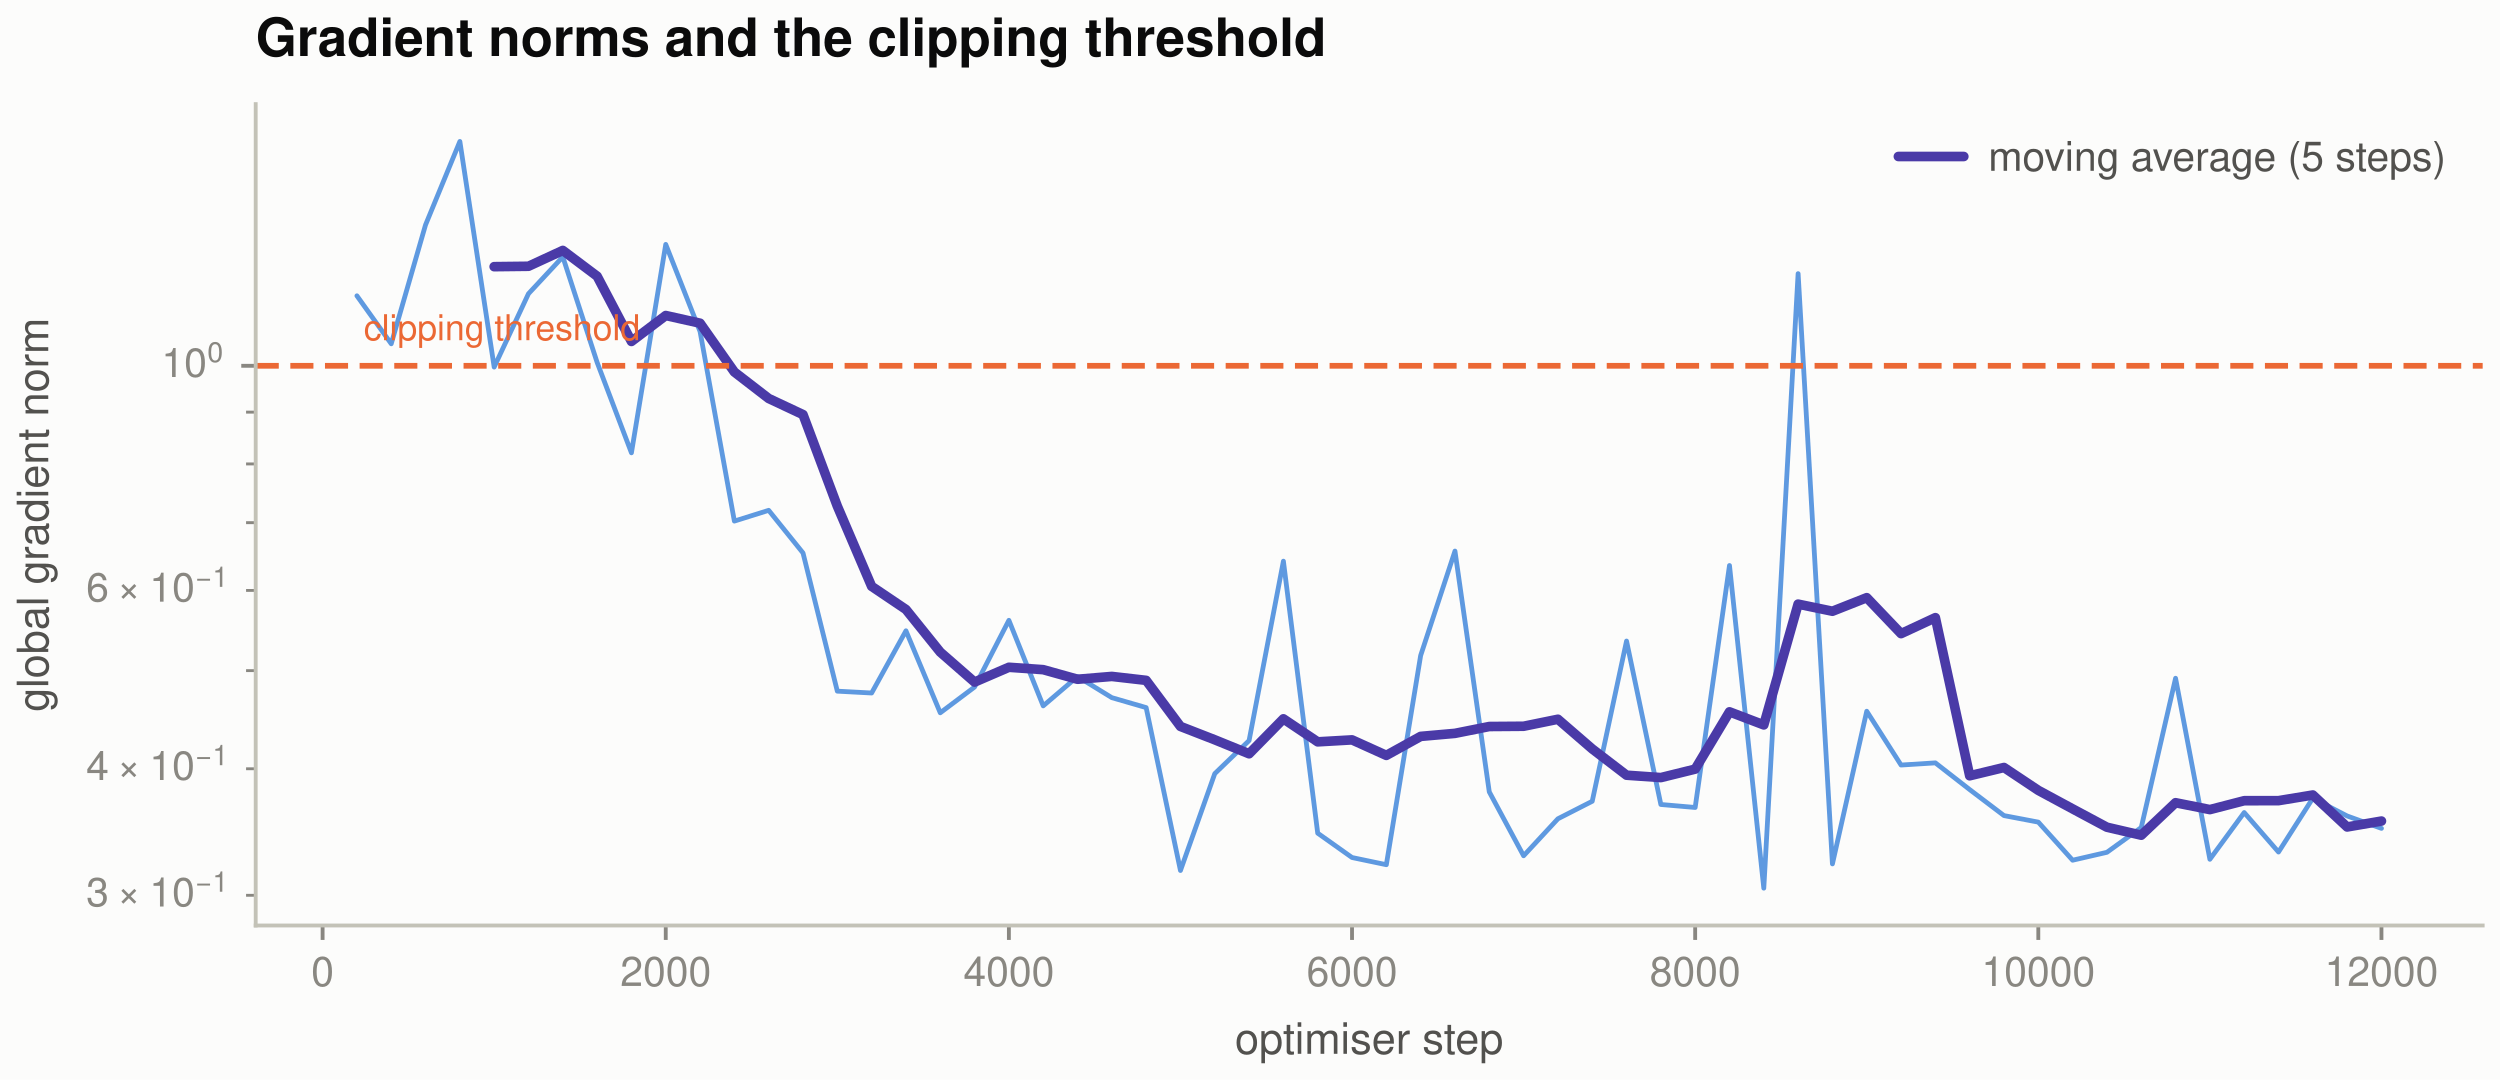
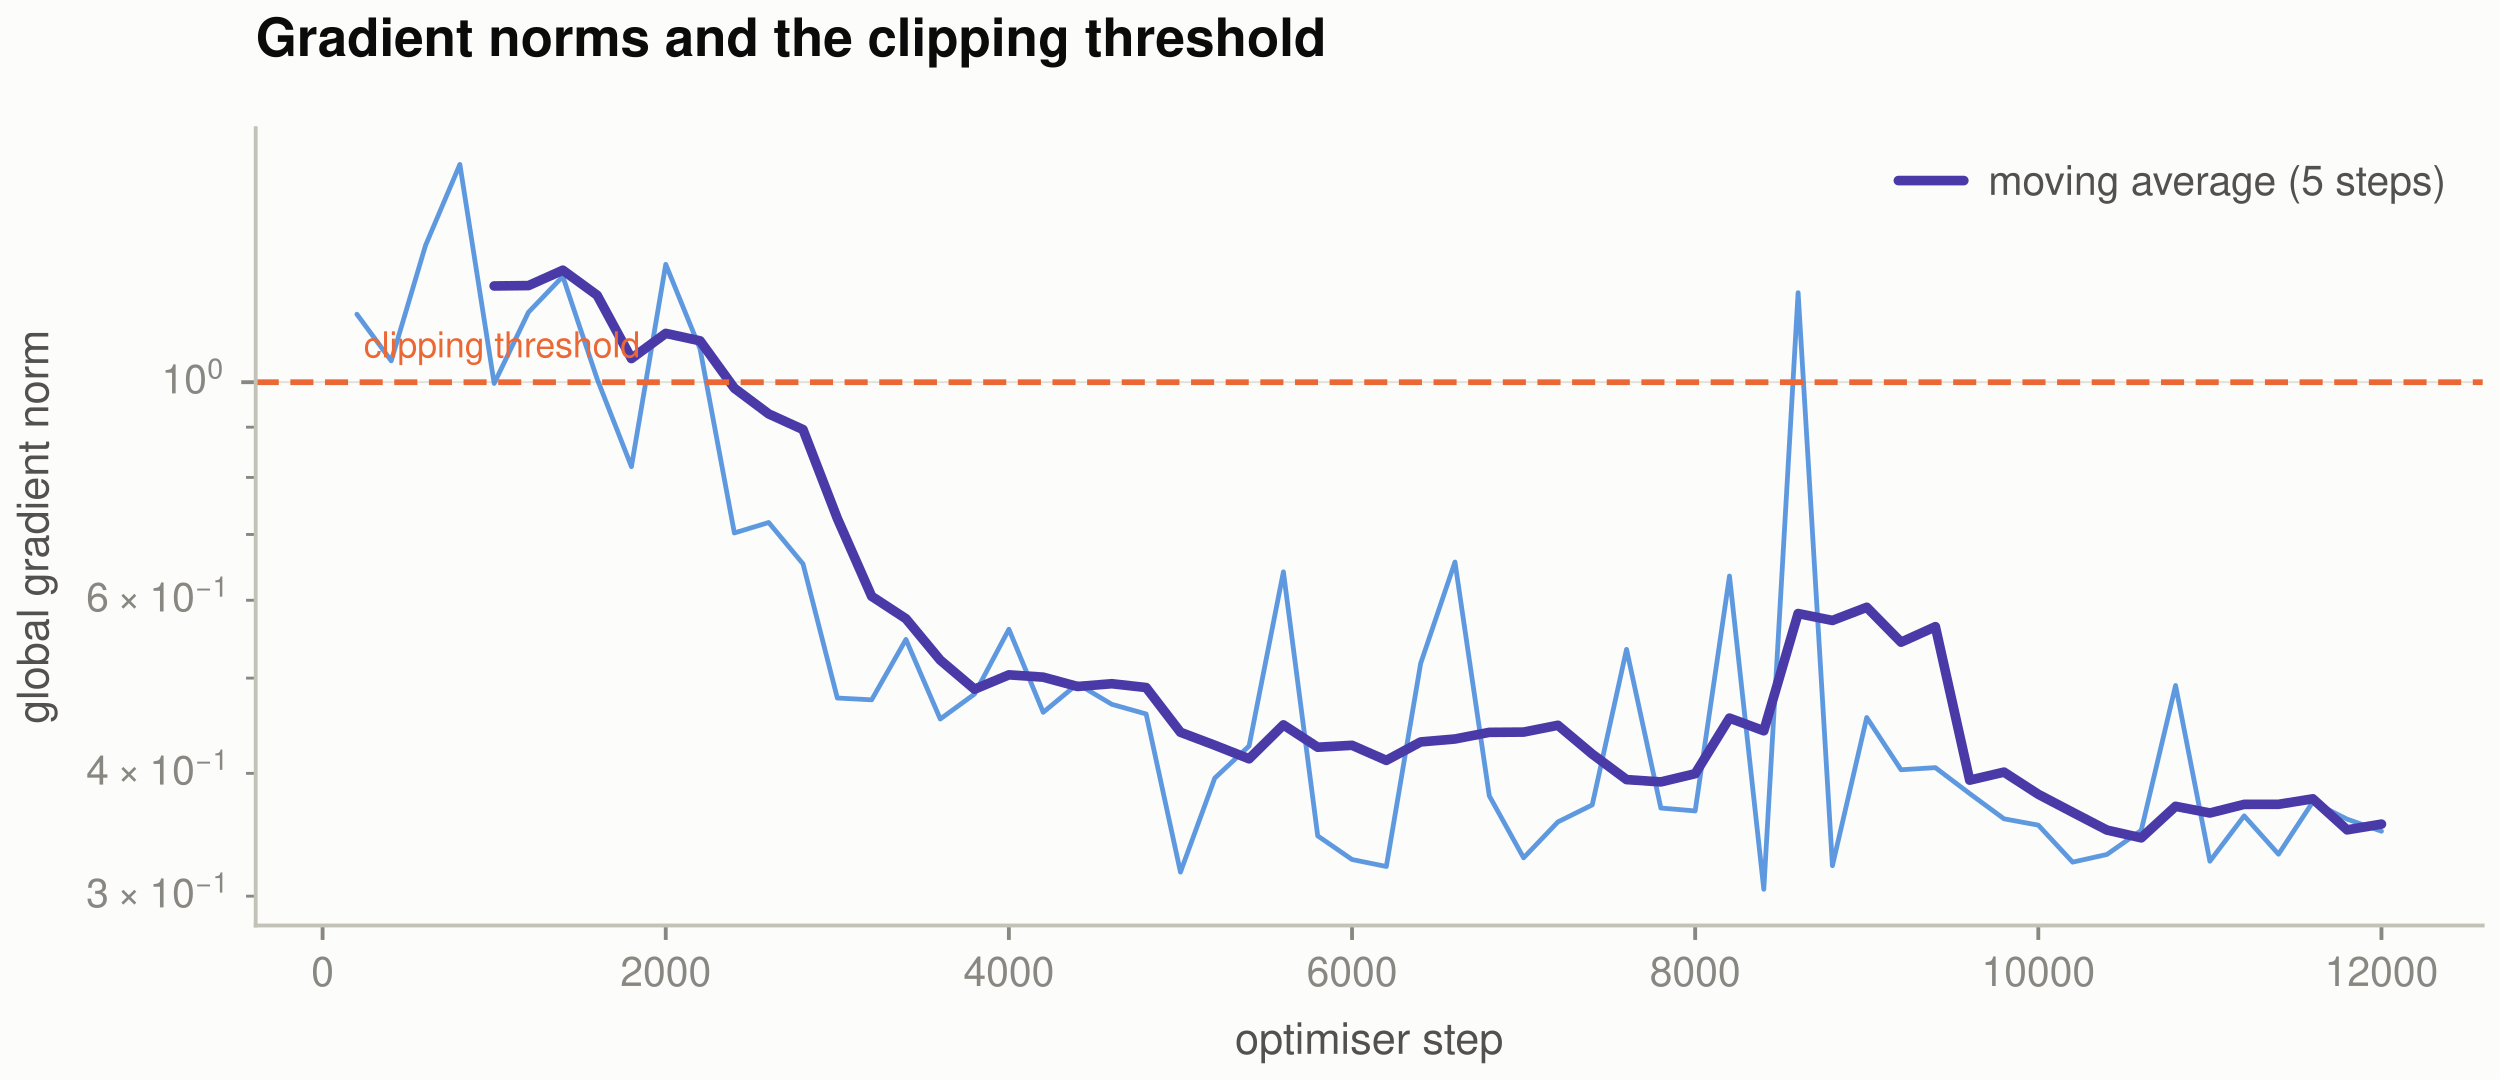
<svg xmlns="http://www.w3.org/2000/svg" xmlns:xlink="http://www.w3.org/1999/xlink" width="519.6pt" height="224.4pt" viewBox="0 0 519.6 224.4" version="1.1">
  <defs>
    <style type="text/css">*{stroke-linejoin: round; stroke-linecap: butt}</style>
  </defs>
  <g id="figure_1">
    <g id="patch_1">
      <path d="M 0 224.4  L 519.6 224.4  L 519.6 0  L 0 0  z " style="fill: #fcfcfb" />
    </g>
    <g id="axes_1">
      <g id="patch_2">
-         <path d="M 53.143 192.355  L 516 192.355  L 516 21.64  L 53.143 21.64  z " style="fill: #fcfcfb" />
+         <path d="M 53.143 192.355  L 516 192.355  L 516 26.64  L 53.143 26.64  z " style="fill: #fcfcfb" />
      </g>
      <g id="matplotlib.axis_1">
        <g id="xtick_1">
          <g id="line2d_1">
            <defs>
-               <path id="mffbc0ca80c" d="M 0 0  L 0 3  " style="stroke: #898781; stroke-width: 0.8" />
+               <path id="m7d063a3aad" d="M 0 0  L 0 3  " style="stroke: #898781; stroke-width: 0.8" />
            </defs>
            <g>
-               <use xlink:href="#mffbc0ca80c" x="67.05" y="192.355" style="fill: #898781; stroke: #898781; stroke-width: 0.8" />
+               <use xlink:href="#m7d063a3aad" x="67.05" y="192.355" style="fill: #898781; stroke: #898781; stroke-width: 0.8" />
            </g>
          </g>
          <g id="text_1">
            <text style="font-size: 8.5px; font-family: 'Helvetica Neue', 'Helvetica', 'Arial', 'DejaVu Sans', sans-serif; text-anchor: middle; fill: #898781" x="67.05" y="204.925" transform="rotate(-0 67.05021 204.9249)">0</text>
          </g>
        </g>
        <g id="xtick_2">
          <g id="line2d_2">
            <g>
-               <use xlink:href="#mffbc0ca80c" x="138.369" y="192.355" style="fill: #898781; stroke: #898781; stroke-width: 0.8" />
+               <use xlink:href="#m7d063a3aad" x="138.369" y="192.355" style="fill: #898781; stroke: #898781; stroke-width: 0.8" />
            </g>
          </g>
          <g id="text_2">
            <text style="font-size: 8.5px; font-family: 'Helvetica Neue', 'Helvetica', 'Arial', 'DejaVu Sans', sans-serif; text-anchor: middle; fill: #898781" x="138.369" y="204.925" transform="rotate(-0 138.3686 204.9249)">2000</text>
          </g>
        </g>
        <g id="xtick_3">
          <g id="line2d_3">
            <g>
-               <use xlink:href="#mffbc0ca80c" x="209.687" y="192.355" style="fill: #898781; stroke: #898781; stroke-width: 0.8" />
+               <use xlink:href="#m7d063a3aad" x="209.687" y="192.355" style="fill: #898781; stroke: #898781; stroke-width: 0.8" />
            </g>
          </g>
          <g id="text_3">
            <text style="font-size: 8.5px; font-family: 'Helvetica Neue', 'Helvetica', 'Arial', 'DejaVu Sans', sans-serif; text-anchor: middle; fill: #898781" x="209.687" y="204.925" transform="rotate(-0 209.687 204.9249)">4000</text>
          </g>
        </g>
        <g id="xtick_4">
          <g id="line2d_4">
            <g>
-               <use xlink:href="#mffbc0ca80c" x="281.005" y="192.355" style="fill: #898781; stroke: #898781; stroke-width: 0.8" />
+               <use xlink:href="#m7d063a3aad" x="281.005" y="192.355" style="fill: #898781; stroke: #898781; stroke-width: 0.8" />
            </g>
          </g>
          <g id="text_4">
            <text style="font-size: 8.5px; font-family: 'Helvetica Neue', 'Helvetica', 'Arial', 'DejaVu Sans', sans-serif; text-anchor: middle; fill: #898781" x="281.005" y="204.925" transform="rotate(-0 281.0054 204.9249)">6000</text>
          </g>
        </g>
        <g id="xtick_5">
          <g id="line2d_5">
            <g>
-               <use xlink:href="#mffbc0ca80c" x="352.324" y="192.355" style="fill: #898781; stroke: #898781; stroke-width: 0.8" />
+               <use xlink:href="#m7d063a3aad" x="352.324" y="192.355" style="fill: #898781; stroke: #898781; stroke-width: 0.8" />
            </g>
          </g>
          <g id="text_5">
            <text style="font-size: 8.5px; font-family: 'Helvetica Neue', 'Helvetica', 'Arial', 'DejaVu Sans', sans-serif; text-anchor: middle; fill: #898781" x="352.324" y="204.925" transform="rotate(-0 352.3238 204.9249)">8000</text>
          </g>
        </g>
        <g id="xtick_6">
          <g id="line2d_6">
            <g>
-               <use xlink:href="#mffbc0ca80c" x="423.642" y="192.355" style="fill: #898781; stroke: #898781; stroke-width: 0.8" />
+               <use xlink:href="#m7d063a3aad" x="423.642" y="192.355" style="fill: #898781; stroke: #898781; stroke-width: 0.8" />
            </g>
          </g>
          <g id="text_6">
            <text style="font-size: 8.5px; font-family: 'Helvetica Neue', 'Helvetica', 'Arial', 'DejaVu Sans', sans-serif; text-anchor: middle; fill: #898781" x="423.642" y="204.925" transform="rotate(-0 423.6422 204.9249)">10000</text>
          </g>
        </g>
        <g id="xtick_7">
          <g id="line2d_7">
            <g>
-               <use xlink:href="#mffbc0ca80c" x="494.961" y="192.355" style="fill: #898781; stroke: #898781; stroke-width: 0.8" />
+               <use xlink:href="#m7d063a3aad" x="494.961" y="192.355" style="fill: #898781; stroke: #898781; stroke-width: 0.8" />
            </g>
          </g>
          <g id="text_7">
            <text style="font-size: 8.5px; font-family: 'Helvetica Neue', 'Helvetica', 'Arial', 'DejaVu Sans', sans-serif; text-anchor: middle; fill: #898781" x="494.961" y="204.925" transform="rotate(-0 494.9606 204.9249)">12000</text>
          </g>
        </g>
        <g id="text_8">
          <text style="font-size: 9px; font-family: 'Helvetica Neue', 'Helvetica', 'Arial', 'DejaVu Sans', sans-serif; text-anchor: middle; fill: #52514e" x="284.571" y="219.026" transform="rotate(-0 284.5713 219.0262)">optimiser step</text>
        </g>
      </g>
      <g id="matplotlib.axis_2">
        <g id="ytick_1">
          <g id="line2d_8">
+             <path d="M 53.143 79.435  L 516 79.435  " clip-path="url(#p67ab377e4a)" style="fill: none; stroke: #e1e0d9; stroke-width: 0.4; stroke-linecap: round" />
+           </g>
+           <g id="line2d_9">
            <defs>
-               <path id="m0d7e955f74" d="M 0 0  L -3 0  " style="stroke: #898781; stroke-width: 0.8" />
+               <path id="m24c098e5dd" d="M 0 0  L -3 0  " style="stroke: #898781; stroke-width: 0.8" />
            </defs>
            <g>
-               <use xlink:href="#m0d7e955f74" x="53.143" y="76.028" style="fill: #898781; stroke: #898781; stroke-width: 0.8" />
+               <use xlink:href="#m24c098e5dd" x="53.143" y="79.435" style="fill: #898781; stroke: #898781; stroke-width: 0.8" />
            </g>
          </g>
          <g id="text_9">
-             <g style="fill: #898781" transform="translate(33.55313 79.06264)">
+             <g style="fill: #898781" transform="translate(33.55313 82.46971)">
              <text>
                <tspan x="0" y="-0.705" style="font-size: 8.5px; font-family: 'Helvetica Neue'; fill: #898781">1</tspan>
                <tspan x="4.726" y="-0.705" style="font-size: 8.5px; font-family: 'Helvetica Neue'; fill: #898781">0</tspan>
                <tspan x="9.529" y="-3.778" style="font-size: 5.95px; font-family: 'Helvetica Neue'; fill: #898781">0</tspan>
              </text>
            </g>
          </g>
        </g>
        <g id="ytick_2">
-           <g id="line2d_9">
+           <g id="line2d_10">
            <defs>
-               <path id="m52fc6d5a71" d="M 0 0  L -2 0  " style="stroke: #898781; stroke-width: 0.6" />
+               <path id="mffaa9b6fc7" d="M 0 0  L -2 0  " style="stroke: #898781; stroke-width: 0.6" />
            </defs>
            <g>
-               <use xlink:href="#m52fc6d5a71" x="53.143" y="186.076" style="fill: #898781; stroke: #898781; stroke-width: 0.6" />
+               <use xlink:href="#mffaa9b6fc7" x="53.143" y="186.26" style="fill: #898781; stroke: #898781; stroke-width: 0.6" />
            </g>
          </g>
          <g id="text_10">
-             <g style="fill: #898781" transform="translate(17.90812 189.1112)">
+             <g style="fill: #898781" transform="translate(17.90812 189.2951)">
              <text>
                <tspan x="0" y="-0.705" style="font-size: 8.5px; font-family: 'Helvetica Neue'; fill: #898781">3</tspan>
                <tspan x="6.382" y="-0.705" style="font-size: 8.5px; font-family: 'Helvetica Neue'; fill: #898781">×</tspan>
                <tspan x="13.138" y="-0.705" style="font-size: 8.5px; font-family: 'Helvetica Neue'; fill: #898781">1</tspan>
                <tspan x="17.864" y="-0.705" style="font-size: 8.5px; font-family: 'Helvetica Neue'; fill: #898781">0</tspan>
                <tspan x="22.667" y="-3.778" style="font-size: 5.95px; font-family: 'Helvetica Neue'; fill: #898781">−</tspan>
                <tspan x="26.237" y="-3.778" style="font-size: 5.95px; font-family: 'Helvetica Neue'; fill: #898781">1</tspan>
              </text>
            </g>
          </g>
        </g>
        <g id="ytick_3">
-           <g id="line2d_10">
-             <g>
-               <use xlink:href="#m52fc6d5a71" x="53.143" y="159.781" style="fill: #898781; stroke: #898781; stroke-width: 0.6" />
+           <g id="line2d_11">
+             <g>
+               <use xlink:href="#mffaa9b6fc7" x="53.143" y="160.735" style="fill: #898781; stroke: #898781; stroke-width: 0.6" />
            </g>
          </g>
          <g id="text_11">
-             <g style="fill: #898781" transform="translate(17.90812 162.8158)">
+             <g style="fill: #898781" transform="translate(17.90812 163.7699)">
              <text>
                <tspan x="0" y="-0.705" style="font-size: 8.5px; font-family: 'Helvetica Neue'; fill: #898781">4</tspan>
                <tspan x="6.382" y="-0.705" style="font-size: 8.5px; font-family: 'Helvetica Neue'; fill: #898781">×</tspan>
                <tspan x="13.138" y="-0.705" style="font-size: 8.5px; font-family: 'Helvetica Neue'; fill: #898781">1</tspan>
                <tspan x="17.864" y="-0.705" style="font-size: 8.5px; font-family: 'Helvetica Neue'; fill: #898781">0</tspan>
                <tspan x="22.667" y="-3.778" style="font-size: 5.95px; font-family: 'Helvetica Neue'; fill: #898781">−</tspan>
                <tspan x="26.237" y="-3.778" style="font-size: 5.95px; font-family: 'Helvetica Neue'; fill: #898781">1</tspan>
              </text>
            </g>
          </g>
        </g>
        <g id="ytick_4">
-           <g id="line2d_11">
-             <g>
-               <use xlink:href="#m52fc6d5a71" x="53.143" y="139.385" style="fill: #898781; stroke: #898781; stroke-width: 0.6" />
+           <g id="line2d_12">
+             <g>
+               <use xlink:href="#mffaa9b6fc7" x="53.143" y="140.936" style="fill: #898781; stroke: #898781; stroke-width: 0.6" />
            </g>
          </g>
        </g>
        <g id="ytick_5">
-           <g id="line2d_12">
-             <g>
-               <use xlink:href="#m52fc6d5a71" x="53.143" y="122.72" style="fill: #898781; stroke: #898781; stroke-width: 0.6" />
+           <g id="line2d_13">
+             <g>
+               <use xlink:href="#mffaa9b6fc7" x="53.143" y="124.759" style="fill: #898781; stroke: #898781; stroke-width: 0.6" />
            </g>
          </g>
          <g id="text_12">
-             <g style="fill: #898781" transform="translate(17.90812 125.7544)">
+             <g style="fill: #898781" transform="translate(17.90812 127.794)">
              <text>
                <tspan x="0" y="-0.705" style="font-size: 8.5px; font-family: 'Helvetica Neue'; fill: #898781">6</tspan>
                <tspan x="6.382" y="-0.705" style="font-size: 8.5px; font-family: 'Helvetica Neue'; fill: #898781">×</tspan>
                <tspan x="13.138" y="-0.705" style="font-size: 8.5px; font-family: 'Helvetica Neue'; fill: #898781">1</tspan>
                <tspan x="17.864" y="-0.705" style="font-size: 8.5px; font-family: 'Helvetica Neue'; fill: #898781">0</tspan>
                <tspan x="22.667" y="-3.778" style="font-size: 5.95px; font-family: 'Helvetica Neue'; fill: #898781">−</tspan>
                <tspan x="26.237" y="-3.778" style="font-size: 5.95px; font-family: 'Helvetica Neue'; fill: #898781">1</tspan>
              </text>
            </g>
          </g>
        </g>
        <g id="ytick_6">
-           <g id="line2d_13">
-             <g>
-               <use xlink:href="#m52fc6d5a71" x="53.143" y="108.63" style="fill: #898781; stroke: #898781; stroke-width: 0.6" />
+           <g id="line2d_14">
+             <g>
+               <use xlink:href="#mffaa9b6fc7" x="53.143" y="111.082" style="fill: #898781; stroke: #898781; stroke-width: 0.6" />
            </g>
          </g>
        </g>
        <g id="ytick_7">
-           <g id="line2d_14">
-             <g>
-               <use xlink:href="#m52fc6d5a71" x="53.143" y="96.424" style="fill: #898781; stroke: #898781; stroke-width: 0.6" />
+           <g id="line2d_15">
+             <g>
+               <use xlink:href="#mffaa9b6fc7" x="53.143" y="99.234" style="fill: #898781; stroke: #898781; stroke-width: 0.6" />
            </g>
          </g>
        </g>
        <g id="ytick_8">
-           <g id="line2d_15">
-             <g>
-               <use xlink:href="#m52fc6d5a71" x="53.143" y="85.658" style="fill: #898781; stroke: #898781; stroke-width: 0.6" />
+           <g id="line2d_16">
+             <g>
+               <use xlink:href="#mffaa9b6fc7" x="53.143" y="88.783" style="fill: #898781; stroke: #898781; stroke-width: 0.6" />
            </g>
          </g>
        </g>
        <g id="text_13">
-           <text style="font-size: 9px; font-family: 'Helvetica Neue', 'Helvetica', 'Arial', 'DejaVu Sans', sans-serif; text-anchor: middle; fill: #52514e" x="10.027" y="106.998" transform="rotate(-90 10.02656 106.9978)">global gradient norm</text>
-         </g>
-       </g>
-       <g id="line2d_16">
-         <path d="M 74.182 61.482  L 81.314 71.455  L 88.446 46.734  L 95.578 29.4  L 102.709 76.293  L 109.841 61.039  L 116.973 53.378  L 124.105 75.318  L 131.237 94.111  L 138.369 50.797  L 145.5 68.9  L 152.632 108.304  L 159.764 106.067  L 166.896 114.927  L 174.028 143.651  L 181.16 144.035  L 188.291 131.106  L 195.423 148.146  L 202.555 142.793  L 209.687 128.928  L 216.819 146.709  L 223.951 140.618  L 231.083 145.001  L 238.214 147.066  L 245.346 180.923  L 252.478 160.792  L 259.61 153.918  L 266.742 116.635  L 273.874 173.169  L 281.005 178.227  L 288.137 179.721  L 295.269 136.24  L 302.401 114.536  L 309.533 164.59  L 316.665 177.865  L 323.796 170.176  L 330.928 166.537  L 338.06 133.235  L 345.192 167.204  L 352.324 167.826  L 359.456 117.537  L 366.587 184.596  L 373.719 56.876  L 380.851 179.551  L 387.983 147.824  L 395.115 159.007  L 402.247 158.555  L 409.379 164.109  L 416.51 169.513  L 423.642 170.87  L 430.774 178.788  L 437.906 177.143  L 445.038 171.986  L 452.17 140.971  L 459.301 178.592  L 466.433 168.88  L 473.565 177.088  L 480.697 165.9  L 487.829 169.589  L 494.961 172.169  " clip-path="url(#p3c2a762897)" style="fill: none; stroke: #2a78d6; stroke-opacity: 0.75; stroke-linecap: round" />
+           <text style="font-size: 9px; font-family: 'Helvetica Neue', 'Helvetica', 'Arial', 'DejaVu Sans', sans-serif; text-anchor: middle; fill: #52514e" x="10.027" y="109.498" transform="rotate(-90 10.02656 109.4978)">global gradient norm</text>
+         </g>
      </g>
      <g id="line2d_17">
-         <path d="M 102.709 55.424  L 109.841 55.341  L 116.973 52.049  L 124.105 57.407  L 131.237 70.964  L 138.369 65.578  L 145.5 67.175  L 152.632 77.32  L 159.764 82.821  L 166.896 86.172  L 174.028 105.193  L 181.16 121.864  L 188.291 126.67  L 195.423 135.536  L 202.555 141.763  L 209.687 138.685  L 216.819 139.184  L 223.951 141.179  L 231.083 140.588  L 238.214 141.407  L 245.346 150.982  L 252.478 153.759  L 259.61 156.663  L 266.742 149.402  L 273.874 154.184  L 281.005 153.776  L 288.137 156.999  L 295.269 153.052  L 302.401 152.421  L 309.533 150.999  L 316.665 150.945  L 323.796 149.488  L 330.928 155.653  L 338.06 161.116  L 345.192 161.614  L 352.324 159.854  L 359.456 147.949  L 366.587 150.663  L 373.719 125.563  L 380.851 127.04  L 387.983 124.222  L 395.115 131.692  L 402.247 128.375  L 409.379 161.237  L 416.51 159.516  L 423.642 164.268  L 430.774 168.116  L 437.906 171.929  L 445.038 173.588  L 452.17 166.838  L 459.301 168.266  L 466.433 166.419  L 473.565 166.409  L 480.697 165.233  L 487.829 171.877  L 494.961 170.649  " clip-path="url(#p3c2a762897)" style="fill: none; stroke: #4a3aa7; stroke-width: 2; stroke-linecap: round" />
+         <path d="M 74.182 65.315  L 81.314 74.996  L 88.446 50.999  L 95.578 34.173  L 102.709 79.693  L 109.841 64.885  L 116.973 57.449  L 124.105 78.746  L 131.237 96.989  L 138.369 54.943  L 145.5 72.516  L 152.632 110.765  L 159.764 108.595  L 166.896 117.194  L 174.028 145.077  L 181.16 145.45  L 188.291 132.9  L 195.423 149.441  L 202.555 144.244  L 209.687 130.786  L 216.819 148.046  L 223.951 142.133  L 231.083 146.388  L 238.214 148.392  L 245.346 181.258  L 252.478 161.716  L 259.61 155.043  L 266.742 118.853  L 273.874 173.731  L 281.005 178.641  L 288.137 180.092  L 295.269 137.884  L 302.401 116.815  L 309.533 165.403  L 316.665 178.289  L 323.796 170.826  L 330.928 167.293  L 338.06 134.966  L 345.192 167.941  L 352.324 168.544  L 359.456 119.729  L 366.587 184.823  L 373.719 60.844  L 380.851 179.926  L 387.983 149.129  L 395.115 159.984  L 402.247 159.545  L 409.379 164.937  L 416.51 170.182  L 423.642 171.5  L 430.774 179.186  L 437.906 177.589  L 445.038 172.583  L 452.17 142.476  L 459.301 178.995  L 466.433 169.567  L 473.565 177.535  L 480.697 166.675  L 487.829 170.256  L 494.961 172.761  " clip-path="url(#p67ab377e4a)" style="fill: none; stroke: #2a78d6; stroke-opacity: 0.75; stroke-linecap: round" />
      </g>
      <g id="line2d_18">
-         <path d="M 53.143 76.028  L 516 76.028  " clip-path="url(#p3c2a762897)" style="fill: none; stroke-dasharray: 4.8,2.4; stroke-dashoffset: 0; stroke: #eb6834; stroke-width: 1.2" />
+         <path d="M 102.709 59.435  L 109.841 59.354  L 116.973 56.159  L 124.105 61.359  L 131.237 74.52  L 138.369 69.291  L 145.5 70.841  L 152.632 80.69  L 159.764 86.029  L 166.896 89.282  L 174.028 107.746  L 181.16 123.929  L 188.291 128.594  L 195.423 137.201  L 202.555 143.244  L 209.687 140.257  L 216.819 140.741  L 223.951 142.678  L 231.083 142.104  L 238.214 142.899  L 245.346 152.194  L 252.478 154.89  L 259.61 157.708  L 266.742 150.66  L 273.874 155.302  L 281.005 154.906  L 288.137 158.035  L 295.269 154.203  L 302.401 153.591  L 309.533 152.21  L 316.665 152.158  L 323.796 150.743  L 330.928 156.728  L 338.06 162.031  L 345.192 162.514  L 352.324 160.806  L 359.456 149.249  L 366.587 151.884  L 373.719 127.52  L 380.851 128.953  L 387.983 126.217  L 395.115 133.469  L 402.247 130.249  L 409.379 162.148  L 416.51 160.478  L 423.642 165.09  L 430.774 168.826  L 437.906 172.527  L 445.038 174.138  L 452.17 167.585  L 459.301 168.972  L 466.433 167.179  L 473.565 167.169  L 480.697 166.027  L 487.829 172.477  L 494.961 171.284  " clip-path="url(#p67ab377e4a)" style="fill: none; stroke: #4a3aa7; stroke-width: 2; stroke-linecap: round" />
+       </g>
+       <g id="line2d_19">
+         <path d="M 53.143 79.435  L 516 79.435  " clip-path="url(#p67ab377e4a)" style="fill: none; stroke-dasharray: 4.8,2.4; stroke-dashoffset: 0; stroke: #eb6834; stroke-width: 1.2" />
      </g>
      <g id="patch_3">
-         <path d="M 53.143 192.355  L 53.143 21.64  " style="fill: none; stroke: #c3c2b7; stroke-width: 0.8; stroke-linejoin: miter; stroke-linecap: square" />
+         <path d="M 53.143 192.355  L 53.143 26.64  " style="fill: none; stroke: #c3c2b7; stroke-width: 0.8; stroke-linejoin: miter; stroke-linecap: square" />
      </g>
      <g id="patch_4">
        <path d="M 53.143 192.355  L 516 192.355  " style="fill: none; stroke: #c3c2b7; stroke-width: 0.8; stroke-linejoin: miter; stroke-linecap: square" />
      </g>
      <g id="text_14">
-         <text style="font-size: 7.4px; font-family: 'Helvetica Neue', 'Helvetica', 'Arial', 'DejaVu Sans', sans-serif; text-anchor: start; fill: #eb6834" x="75.608" y="70.702" transform="rotate(-0 75.60842 70.70183)">clipping threshold</text>
+         <text style="font-size: 7.4px; font-family: 'Helvetica Neue', 'Helvetica', 'Arial', 'DejaVu Sans', sans-serif; text-anchor: start; fill: #eb6834" x="75.608" y="74.265" transform="rotate(-0 75.60842 74.26489)">clipping threshold</text>
      </g>
      <g id="text_15">
        <text style="font-weight: 600; font-size: 11px; font-family: 'Helvetica Neue', 'Helvetica', 'Arial', 'DejaVu Sans', sans-serif; text-anchor: start; fill: #0b0b0b" x="53.143" y="11.64" transform="rotate(-0 53.14312 11.64031)">Gradient norms and the clipping threshold</text>
      </g>
      <g id="legend_1">
-         <g id="line2d_19">
-           <path d="M 394.558 32.528  L 401.358 32.528  L 408.158 32.528  " style="fill: none; stroke: #4a3aa7; stroke-width: 2; stroke-linecap: round" />
+         <g id="line2d_20">
+           <path d="M 394.558 37.528  L 401.358 37.528  L 408.158 37.528  " style="fill: none; stroke: #4a3aa7; stroke-width: 2; stroke-linecap: round" />
        </g>
        <g id="text_16">
-           <text style="font-size: 8.5px; font-family: 'Helvetica Neue', 'Helvetica', 'Arial', 'DejaVu Sans', sans-serif; text-anchor: start; fill: #52514e" x="413.258" y="35.503" transform="rotate(-0 413.2584 35.50328)">moving average (5 steps)</text>
+           <text style="font-size: 8.5px; font-family: 'Helvetica Neue', 'Helvetica', 'Arial', 'DejaVu Sans', sans-serif; text-anchor: start; fill: #52514e" x="413.258" y="40.503" transform="rotate(-0 413.2584 40.50328)">moving average (5 steps)</text>
        </g>
      </g>
    </g>
  </g>
  <defs>
-     <clipPath id="p3c2a762897">
-       <rect x="53.143" y="21.64" width="462.856" height="170.715" />
+     <clipPath id="p67ab377e4a">
+       <rect x="53.143" y="26.64" width="462.856" height="165.715" />
    </clipPath>
  </defs>
</svg>
